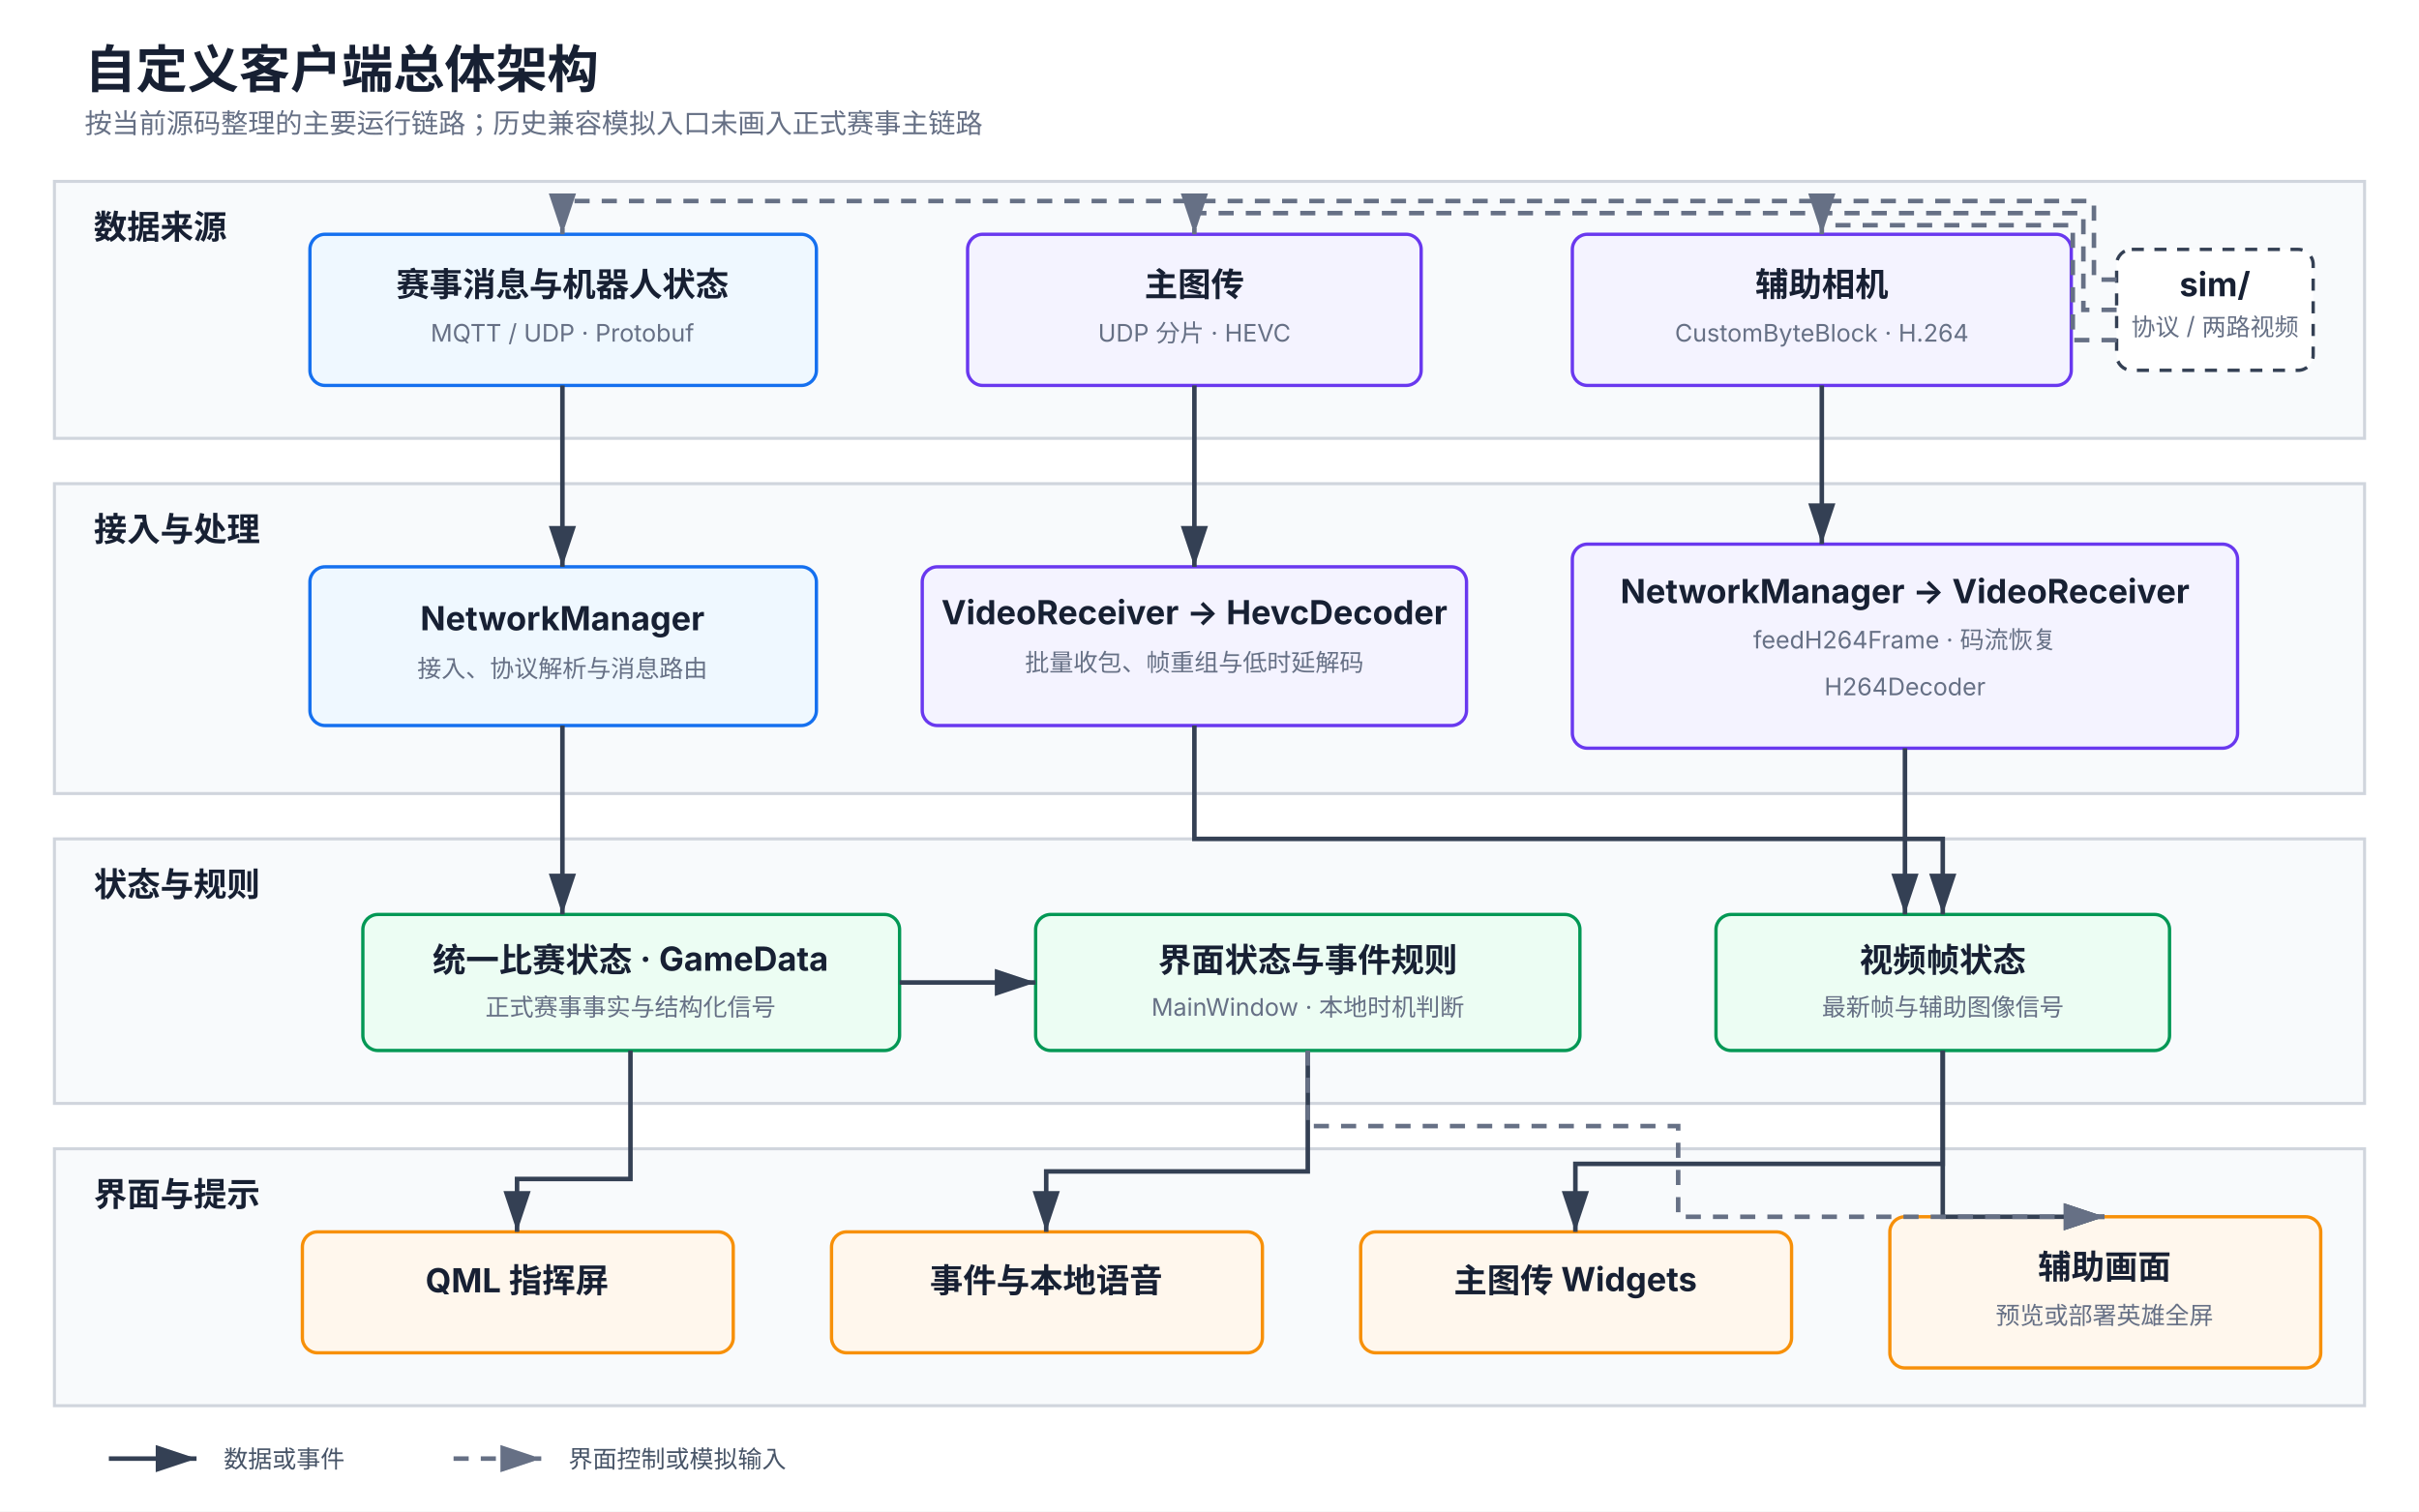
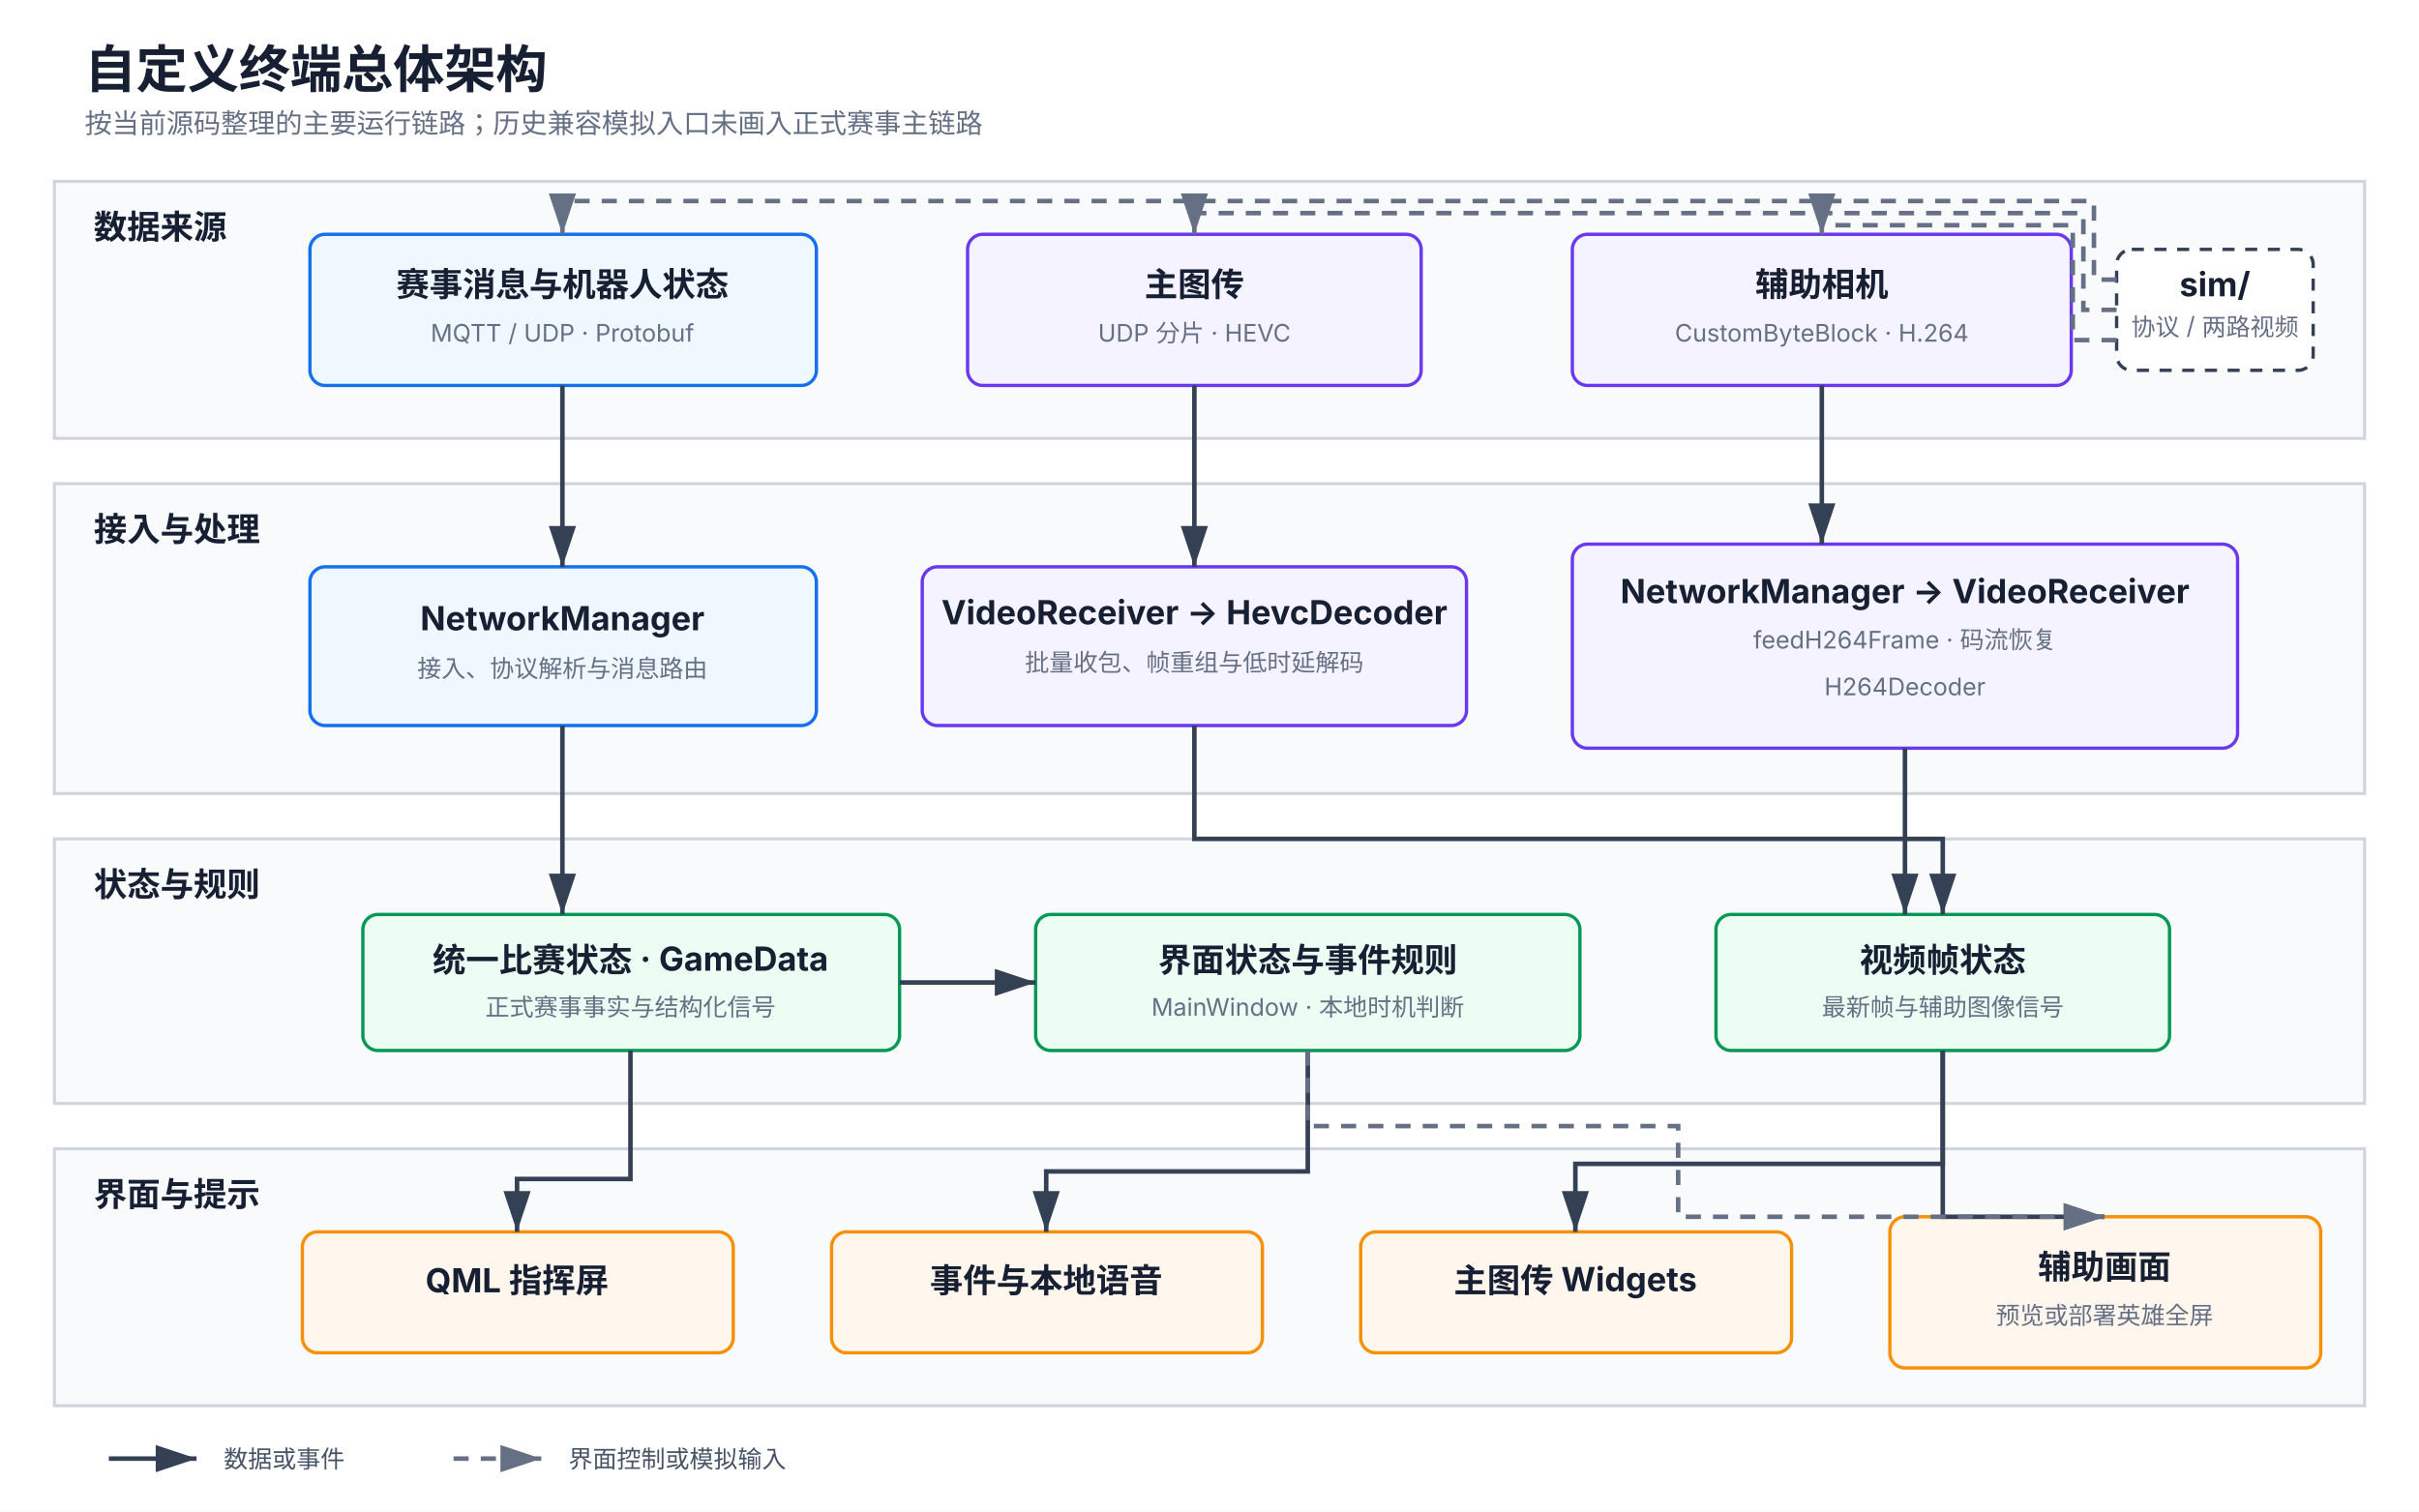
<svg xmlns="http://www.w3.org/2000/svg" width="1600" height="1000" viewBox="0 0 1600 1000" role="img" aria-labelledby="title desc">
  <defs>
    <style>
      text { font-family: -apple-system, BlinkMacSystemFont, "PingFang SC", "Microsoft YaHei", sans-serif; fill: #172033; }
      .title { font-size: 34px; font-weight: 700; }
      .subtitle { font-size: 18px; fill: #667085; }
      .lane-title { font-size: 22px; font-weight: 700; }
      .box-title { font-size: 22px; font-weight: 650; }
      .box-sub { font-size: 16px; fill: #667085; }
      .note { font-size: 16px; fill: #475467; }
      .lane { fill: #f8fafc; stroke: #d0d5dd; stroke-width: 2; }
      .box { fill: #ffffff; stroke: #344054; stroke-width: 2.2; rx: 10; }
      .data { fill: #eff8ff; stroke: #1570ef; }
      .video { fill: #f4f3ff; stroke: #6938ef; }
      .state { fill: #ecfdf3; stroke: #039855; }
      .ui { fill: #fff7ed; stroke: #f79009; }
      .arrow { fill: none; stroke: #344054; stroke-width: 3; marker-end: url(#arrow); }
      .control { fill: none; stroke: #667085; stroke-width: 3; stroke-dasharray: 10 8; marker-end: url(#arrow-muted); }
    </style>
    <marker id="arrow" markerWidth="10" markerHeight="10" refX="9" refY="3" orient="auto" markerUnits="strokeWidth">
      <path d="M0,0 L0,6 L9,3 z" fill="#344054" />
    </marker>
    <marker id="arrow-muted" markerWidth="10" markerHeight="10" refX="9" refY="3" orient="auto" markerUnits="strokeWidth">
      <path d="M0,0 L0,6 L9,3 z" fill="#667085" />
    </marker>
  </defs>
  <rect width="1600" height="1000" fill="#ffffff" />
-   <text x="56" y="58" class="title">自定义客户端总体架构</text>
+   <text x="56" y="58" class="title">自定义终端总体架构</text>
  <text x="56" y="88" class="subtitle">按当前源码整理的主要运行链路；历史兼容模拟入口未画入正式赛事主链路</text>
  <rect x="36" y="120" width="1528" height="170" class="lane" />
  <text x="62" y="158" class="lane-title">数据来源</text>
  <rect x="205" y="155" width="335" height="100" class="box data" />
  <text x="372" y="196" text-anchor="middle" class="box-title">赛事消息与机器人状态</text>
  <text x="372" y="226" text-anchor="middle" class="box-sub">MQTT / UDP · Protobuf</text>
  <rect x="640" y="155" width="300" height="100" class="box video" />
  <text x="790" y="196" text-anchor="middle" class="box-title">主图传</text>
  <text x="790" y="226" text-anchor="middle" class="box-sub">UDP 分片 · HEVC</text>
  <rect x="1040" y="155" width="330" height="100" class="box video" />
  <text x="1205" y="196" text-anchor="middle" class="box-title">辅助相机</text>
  <text x="1205" y="226" text-anchor="middle" class="box-sub">CustomByteBlock · H.264</text>
  <rect x="1400" y="165" width="130" height="80" class="box" stroke-dasharray="8 7" />
  <text x="1465" y="196" text-anchor="middle" class="box-title">sim/</text>
  <text x="1465" y="222" text-anchor="middle" class="box-sub">协议 / 两路视频</text>
  <rect x="36" y="320" width="1528" height="205" class="lane" />
  <text x="62" y="358" class="lane-title">接入与处理</text>
  <rect x="205" y="375" width="335" height="105" class="box data" />
  <text x="372" y="417" text-anchor="middle" class="box-title">NetworkManager</text>
  <text x="372" y="448" text-anchor="middle" class="box-sub">接入、协议解析与消息路由</text>
  <rect x="610" y="375" width="360" height="105" class="box video" />
  <text x="790" y="413" text-anchor="middle" class="box-title">VideoReceiver → HevcDecoder</text>
  <text x="790" y="444" text-anchor="middle" class="box-sub">批量收包、帧重组与低时延解码</text>
  <rect x="1040" y="360" width="440" height="135" class="box video" />
  <text x="1260" y="399" text-anchor="middle" class="box-title">NetworkManager → VideoReceiver</text>
  <text x="1260" y="429" text-anchor="middle" class="box-sub">feedH264Frame · 码流恢复</text>
  <text x="1260" y="460" text-anchor="middle" class="box-sub">H264Decoder</text>
  <rect x="36" y="555" width="1528" height="175" class="lane" />
  <text x="62" y="593" class="lane-title">状态与规则</text>
  <rect x="240" y="605" width="355" height="90" class="box state" />
  <text x="417" y="643" text-anchor="middle" class="box-title">统一比赛状态 · GameData</text>
  <text x="417" y="672" text-anchor="middle" class="box-sub">正式赛事事实与结构化信号</text>
  <rect x="685" y="605" width="360" height="90" class="box state" />
  <text x="865" y="643" text-anchor="middle" class="box-title">界面状态与事件规则</text>
  <text x="865" y="672" text-anchor="middle" class="box-sub">MainWindow · 本地时机判断</text>
  <rect x="1135" y="605" width="300" height="90" class="box state" />
  <text x="1285" y="643" text-anchor="middle" class="box-title">视频帧状态</text>
  <text x="1285" y="672" text-anchor="middle" class="box-sub">最新帧与辅助图像信号</text>
  <rect x="36" y="760" width="1528" height="170" class="lane" />
  <text x="62" y="798" class="lane-title">界面与提示</text>
  <rect x="200" y="815" width="285" height="80" class="box ui" />
  <text x="342" y="855" text-anchor="middle" class="box-title">QML 指挥屏</text>
  <rect x="550" y="815" width="285" height="80" class="box ui" />
  <text x="692" y="855" text-anchor="middle" class="box-title">事件与本地语音</text>
  <rect x="900" y="815" width="285" height="80" class="box ui" />
  <text x="1042" y="855" text-anchor="middle" class="box-title">主图传 Widgets</text>
  <rect x="1250" y="805" width="285" height="100" class="box ui" />
  <text x="1392" y="846" text-anchor="middle" class="box-title">辅助画面</text>
  <text x="1392" y="876" text-anchor="middle" class="box-sub">预览或部署英雄全屏</text>
  <path d="M372 255 V375" class="arrow" />
  <path d="M790 255 V375" class="arrow" />
  <path d="M1205 255 V360" class="arrow" />
  <path d="M1400 185 H1385 V133 H372 V155" class="control" />
  <path d="M1400 205 H1378 V141 H790 V155" class="control" />
  <path d="M1400 225 H1371 V149 H1205 V155" class="control" />
  <path d="M372 480 V605" class="arrow" />
  <path d="M790 480 V555 H1285 V605" class="arrow" />
  <path d="M1260 495 V605" class="arrow" />
  <path d="M595 650 H685" class="arrow" />
  <path d="M417 695 V780 H342 V815" class="arrow" />
  <path d="M865 695 V775 H692 V815" class="arrow" />
  <path d="M1285 695 V770 H1042 V815" class="arrow" />
  <path d="M1285 695 V805 H1392" class="arrow" />
  <path d="M865 695 V745 H1110 V805 H1392" class="control" />
  <line x1="72" y1="965" x2="130" y2="965" class="arrow" />
  <text x="148" y="971" class="note">数据或事件</text>
  <line x1="300" y1="965" x2="358" y2="965" class="control" />
  <text x="376" y="971" class="note">界面控制或模拟输入</text>
</svg>
